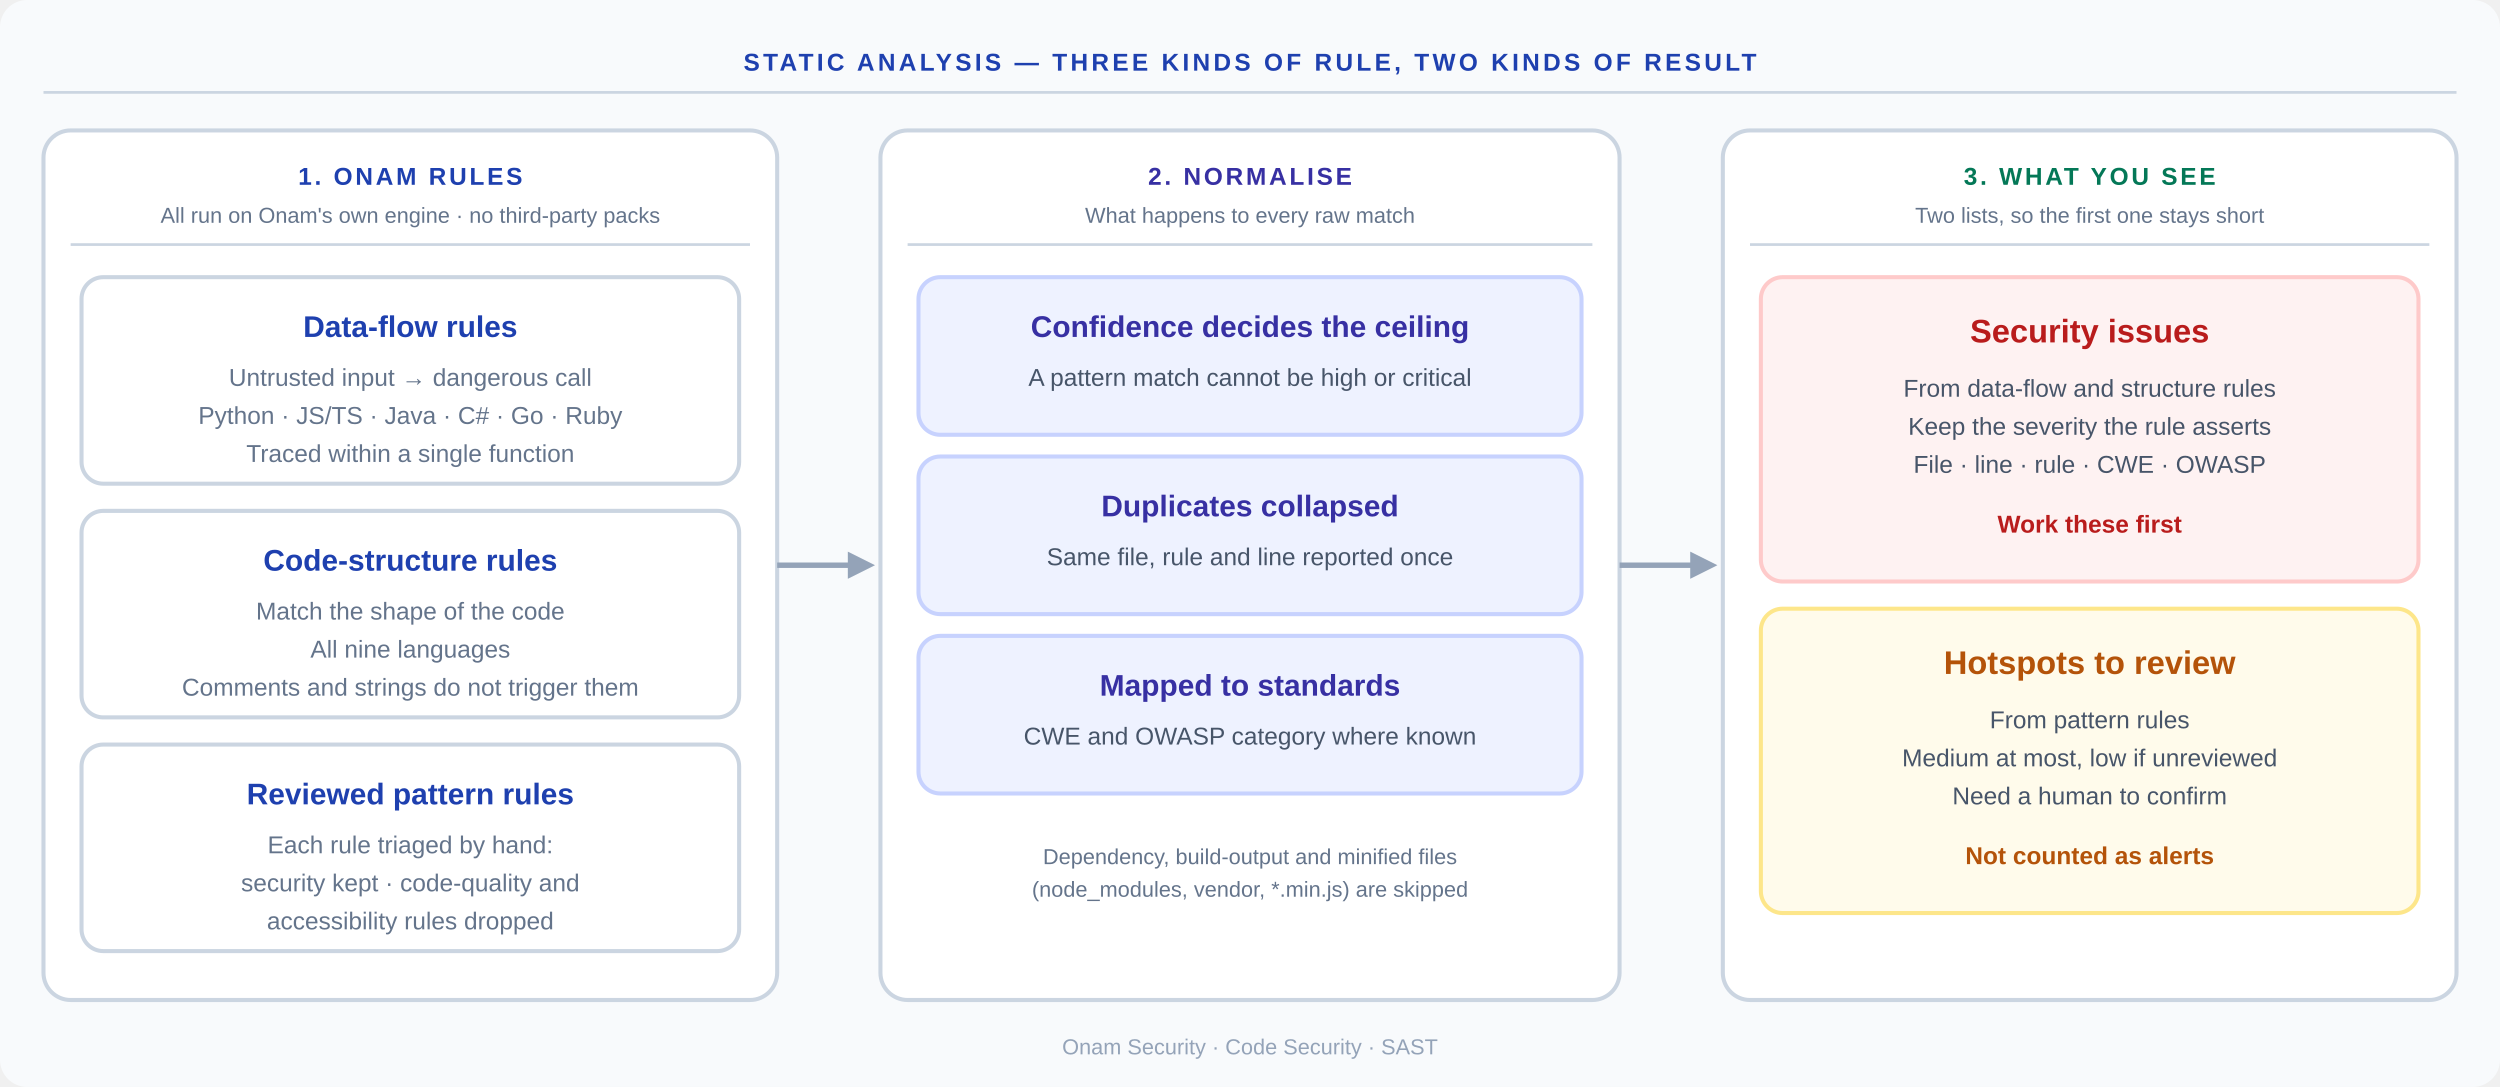
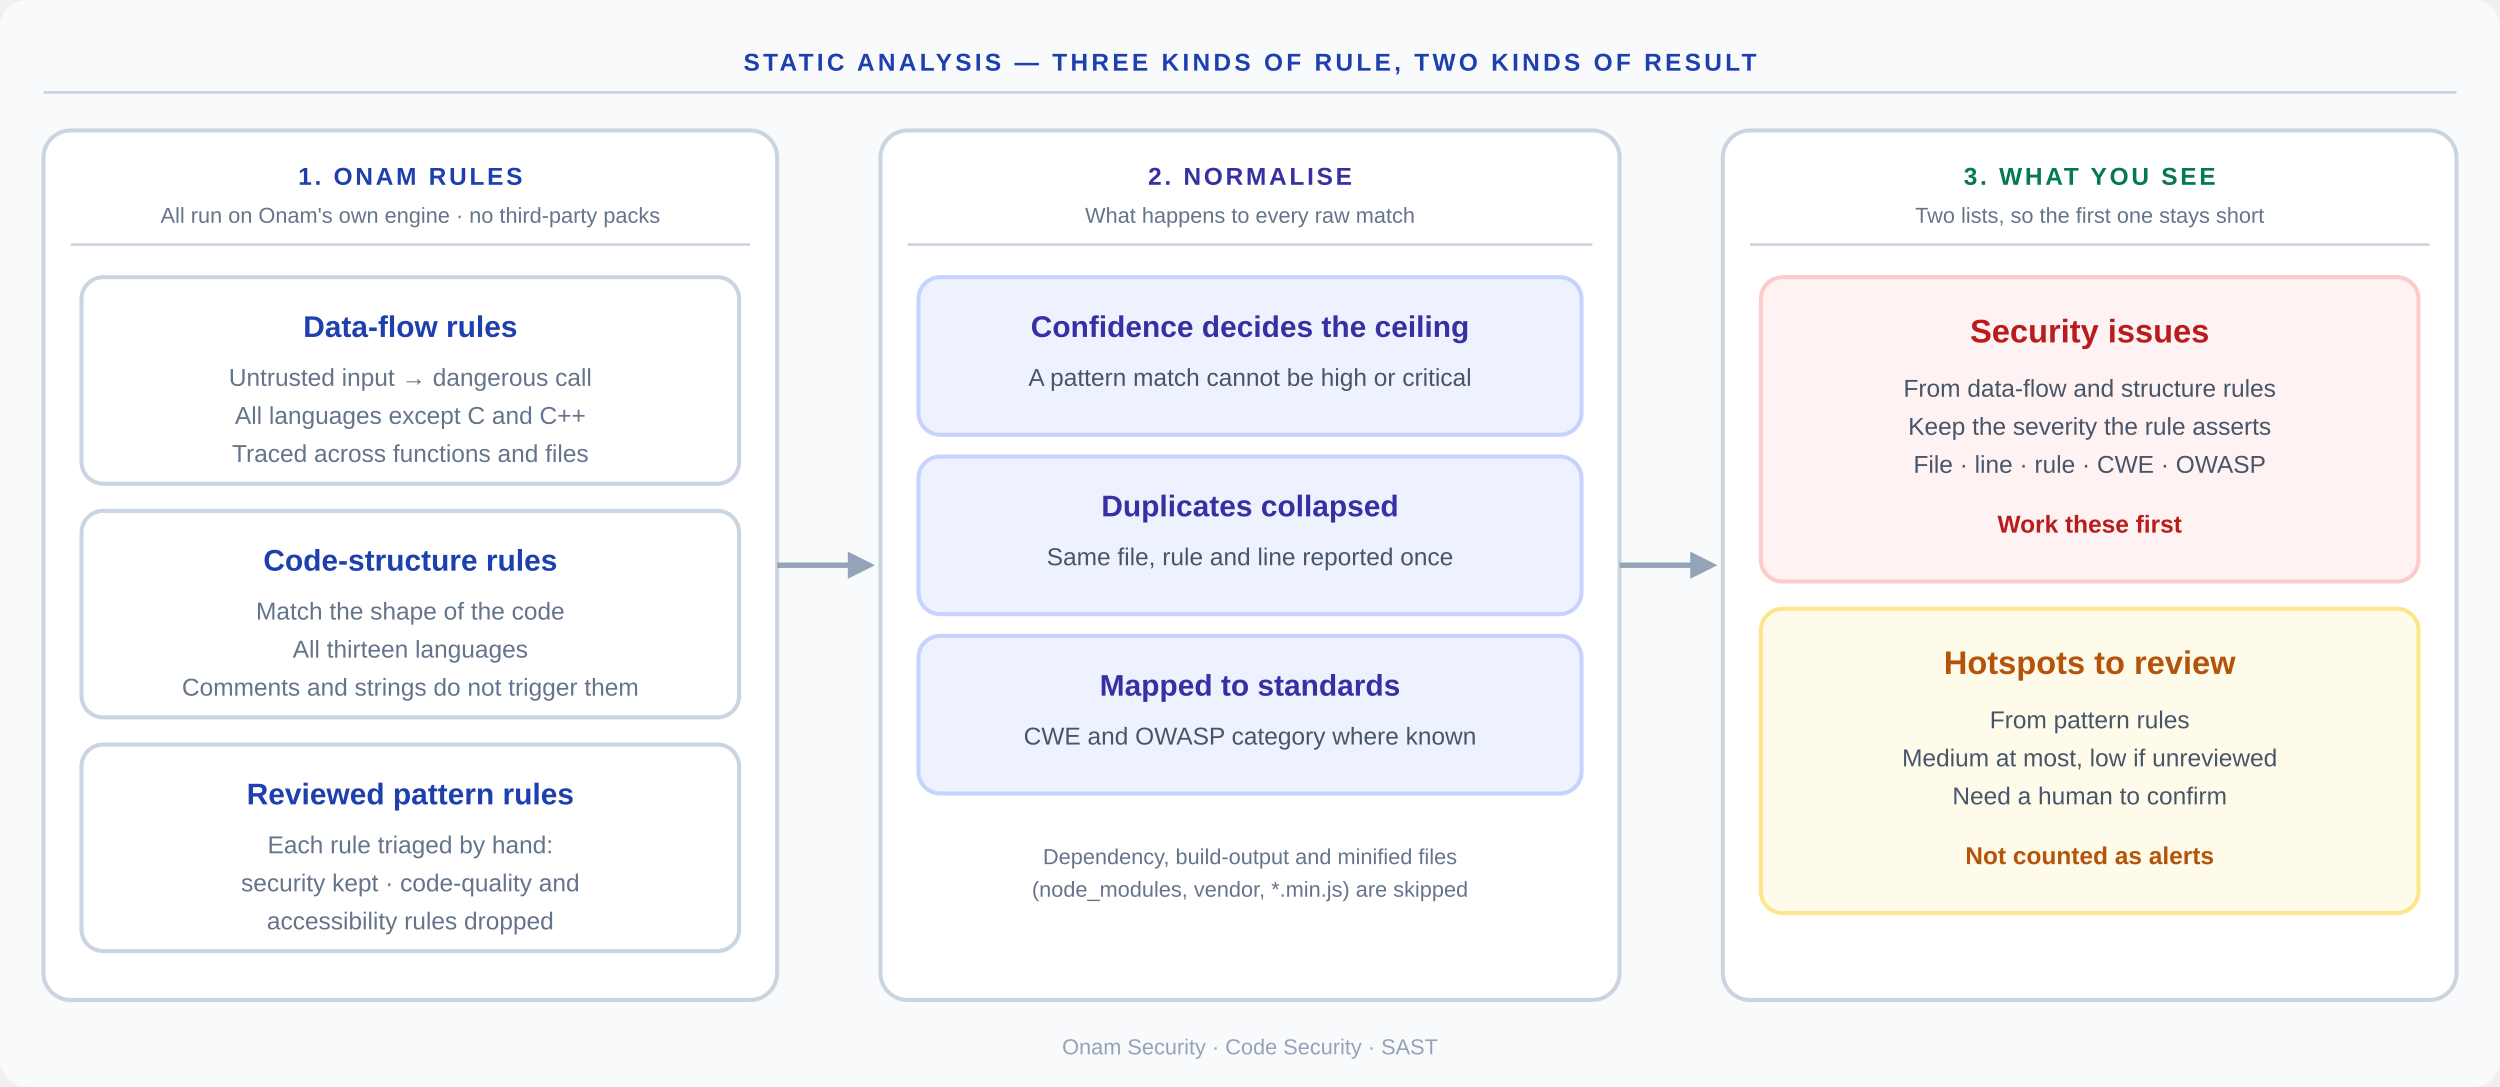
<svg xmlns="http://www.w3.org/2000/svg" viewBox="0 0 920 400" width="920" height="400" font-family="Arial, sans-serif" role="img" aria-labelledby="t d">
  <rect width="920" height="400" fill="#F8FAFC" rx="10" />
  <text x="460" y="26" text-anchor="middle" font-size="9" font-weight="700" fill="#1E40AF" letter-spacing="1.2">STATIC ANALYSIS — THREE KINDS OF RULE, TWO KINDS OF RESULT</text>
  <line x1="16" y1="34" x2="904" y2="34" stroke="#CBD5E1" stroke-width="1" />
  <rect x="16" y="48" width="270" height="320" fill="#FFFFFF" stroke="#CBD5E1" stroke-width="1.5" rx="10" />
  <text x="151" y="68" text-anchor="middle" font-size="9" font-weight="700" fill="#1E40AF" letter-spacing="1">1. ONAM RULES</text>
  <text x="151" y="82" text-anchor="middle" font-size="8" fill="#64748B">All run on Onam's own engine · no third-party packs</text>
  <line x1="26" y1="90" x2="276" y2="90" stroke="#CBD5E1" stroke-width="1" />
  <rect x="30" y="102" width="242" height="76" fill="#FFFFFF" stroke="#CBD5E1" stroke-width="1.5" rx="8" />
  <text x="151" y="124" text-anchor="middle" font-size="11" font-weight="700" fill="#1E40AF">Data-flow rules</text>
  <text x="151" y="142" text-anchor="middle" font-size="9" fill="#64748B">Untrusted input → dangerous call</text>
-   <text x="151" y="156" text-anchor="middle" font-size="9" fill="#64748B">Python · JS/TS · Java · C# · Go · Ruby</text>
-   <text x="151" y="170" text-anchor="middle" font-size="9" fill="#64748B">Traced within a single function</text>
+   <text x="151" y="156" text-anchor="middle" font-size="9" fill="#64748B">All languages except C and C++</text>
+   <text x="151" y="170" text-anchor="middle" font-size="9" fill="#64748B">Traced across functions and files</text>
  <rect x="30" y="188" width="242" height="76" fill="#FFFFFF" stroke="#CBD5E1" stroke-width="1.5" rx="8" />
  <text x="151" y="210" text-anchor="middle" font-size="11" font-weight="700" fill="#1E40AF">Code-structure rules</text>
  <text x="151" y="228" text-anchor="middle" font-size="9" fill="#64748B">Match the shape of the code</text>
-   <text x="151" y="242" text-anchor="middle" font-size="9" fill="#64748B">All nine languages</text>
+   <text x="151" y="242" text-anchor="middle" font-size="9" fill="#64748B">All thirteen languages</text>
  <text x="151" y="256" text-anchor="middle" font-size="9" fill="#64748B">Comments and strings do not trigger them</text>
  <rect x="30" y="274" width="242" height="76" fill="#FFFFFF" stroke="#CBD5E1" stroke-width="1.5" rx="8" />
  <text x="151" y="296" text-anchor="middle" font-size="11" font-weight="700" fill="#1E40AF">Reviewed pattern rules</text>
  <text x="151" y="314" text-anchor="middle" font-size="9" fill="#64748B">Each rule triaged by hand:</text>
  <text x="151" y="328" text-anchor="middle" font-size="9" fill="#64748B">security kept · code-quality and</text>
  <text x="151" y="342" text-anchor="middle" font-size="9" fill="#64748B">accessibility rules dropped</text>
  <line x1="286" y1="208" x2="314" y2="208" stroke="#94A3B8" stroke-width="2" />
  <polygon points="312,203 322,208 312,213" fill="#94A3B8" />
  <rect x="324" y="48" width="272" height="320" fill="#FFFFFF" stroke="#CBD5E1" stroke-width="1.5" rx="10" />
  <text x="460" y="68" text-anchor="middle" font-size="9" font-weight="700" fill="#3730A3" letter-spacing="1">2. NORMALISE</text>
  <text x="460" y="82" text-anchor="middle" font-size="8" fill="#64748B">What happens to every raw match</text>
  <line x1="334" y1="90" x2="586" y2="90" stroke="#CBD5E1" stroke-width="1" />
  <rect x="338" y="102" width="244" height="58" fill="#EEF2FF" stroke="#C7D2FE" stroke-width="1.5" rx="8" />
  <text x="460" y="124" text-anchor="middle" font-size="11" font-weight="700" fill="#3730A3">Confidence decides the ceiling</text>
  <text x="460" y="142" text-anchor="middle" font-size="9" fill="#475569">A pattern match cannot be high or critical</text>
  <rect x="338" y="168" width="244" height="58" fill="#EEF2FF" stroke="#C7D2FE" stroke-width="1.5" rx="8" />
  <text x="460" y="190" text-anchor="middle" font-size="11" font-weight="700" fill="#3730A3">Duplicates collapsed</text>
  <text x="460" y="208" text-anchor="middle" font-size="9" fill="#475569">Same file, rule and line reported once</text>
  <rect x="338" y="234" width="244" height="58" fill="#EEF2FF" stroke="#C7D2FE" stroke-width="1.5" rx="8" />
  <text x="460" y="256" text-anchor="middle" font-size="11" font-weight="700" fill="#3730A3">Mapped to standards</text>
  <text x="460" y="274" text-anchor="middle" font-size="9" fill="#475569">CWE and OWASP category where known</text>
  <text x="460" y="318" text-anchor="middle" font-size="8" fill="#64748B">Dependency, build-output and minified files</text>
  <text x="460" y="330" text-anchor="middle" font-size="8" fill="#64748B">(node_modules, vendor, *.min.js) are skipped</text>
  <line x1="596" y1="208" x2="624" y2="208" stroke="#94A3B8" stroke-width="2" />
  <polygon points="622,203 632,208 622,213" fill="#94A3B8" />
  <rect x="634" y="48" width="270" height="320" fill="#FFFFFF" stroke="#CBD5E1" stroke-width="1.5" rx="10" />
  <text x="769" y="68" text-anchor="middle" font-size="9" font-weight="700" fill="#047857" letter-spacing="1">3. WHAT YOU SEE</text>
  <text x="769" y="82" text-anchor="middle" font-size="8" fill="#64748B">Two lists, so the first one stays short</text>
  <line x1="644" y1="90" x2="894" y2="90" stroke="#CBD5E1" stroke-width="1" />
  <rect x="648" y="102" width="242" height="112" fill="#FEF2F2" stroke="#FECACA" stroke-width="1.5" rx="8" />
  <text x="769" y="126" text-anchor="middle" font-size="12" font-weight="700" fill="#B91C1C">Security issues</text>
  <text x="769" y="146" text-anchor="middle" font-size="9" fill="#475569">From data-flow and structure rules</text>
  <text x="769" y="160" text-anchor="middle" font-size="9" fill="#475569">Keep the severity the rule asserts</text>
  <text x="769" y="174" text-anchor="middle" font-size="9" fill="#475569">File · line · rule · CWE · OWASP</text>
  <text x="769" y="196" text-anchor="middle" font-size="9" font-weight="700" fill="#B91C1C">Work these first</text>
  <rect x="648" y="224" width="242" height="112" fill="#FFFBEB" stroke="#FDE68A" stroke-width="1.5" rx="8" />
  <text x="769" y="248" text-anchor="middle" font-size="12" font-weight="700" fill="#B45309">Hotspots to review</text>
  <text x="769" y="268" text-anchor="middle" font-size="9" fill="#475569">From pattern rules</text>
  <text x="769" y="282" text-anchor="middle" font-size="9" fill="#475569">Medium at most, low if unreviewed</text>
  <text x="769" y="296" text-anchor="middle" font-size="9" fill="#475569">Need a human to confirm</text>
  <text x="769" y="318" text-anchor="middle" font-size="9" font-weight="700" fill="#B45309">Not counted as alerts</text>
  <text x="460" y="388" text-anchor="middle" font-size="8" fill="#94A3B8">Onam Security · Code Security · SAST</text>
</svg>
